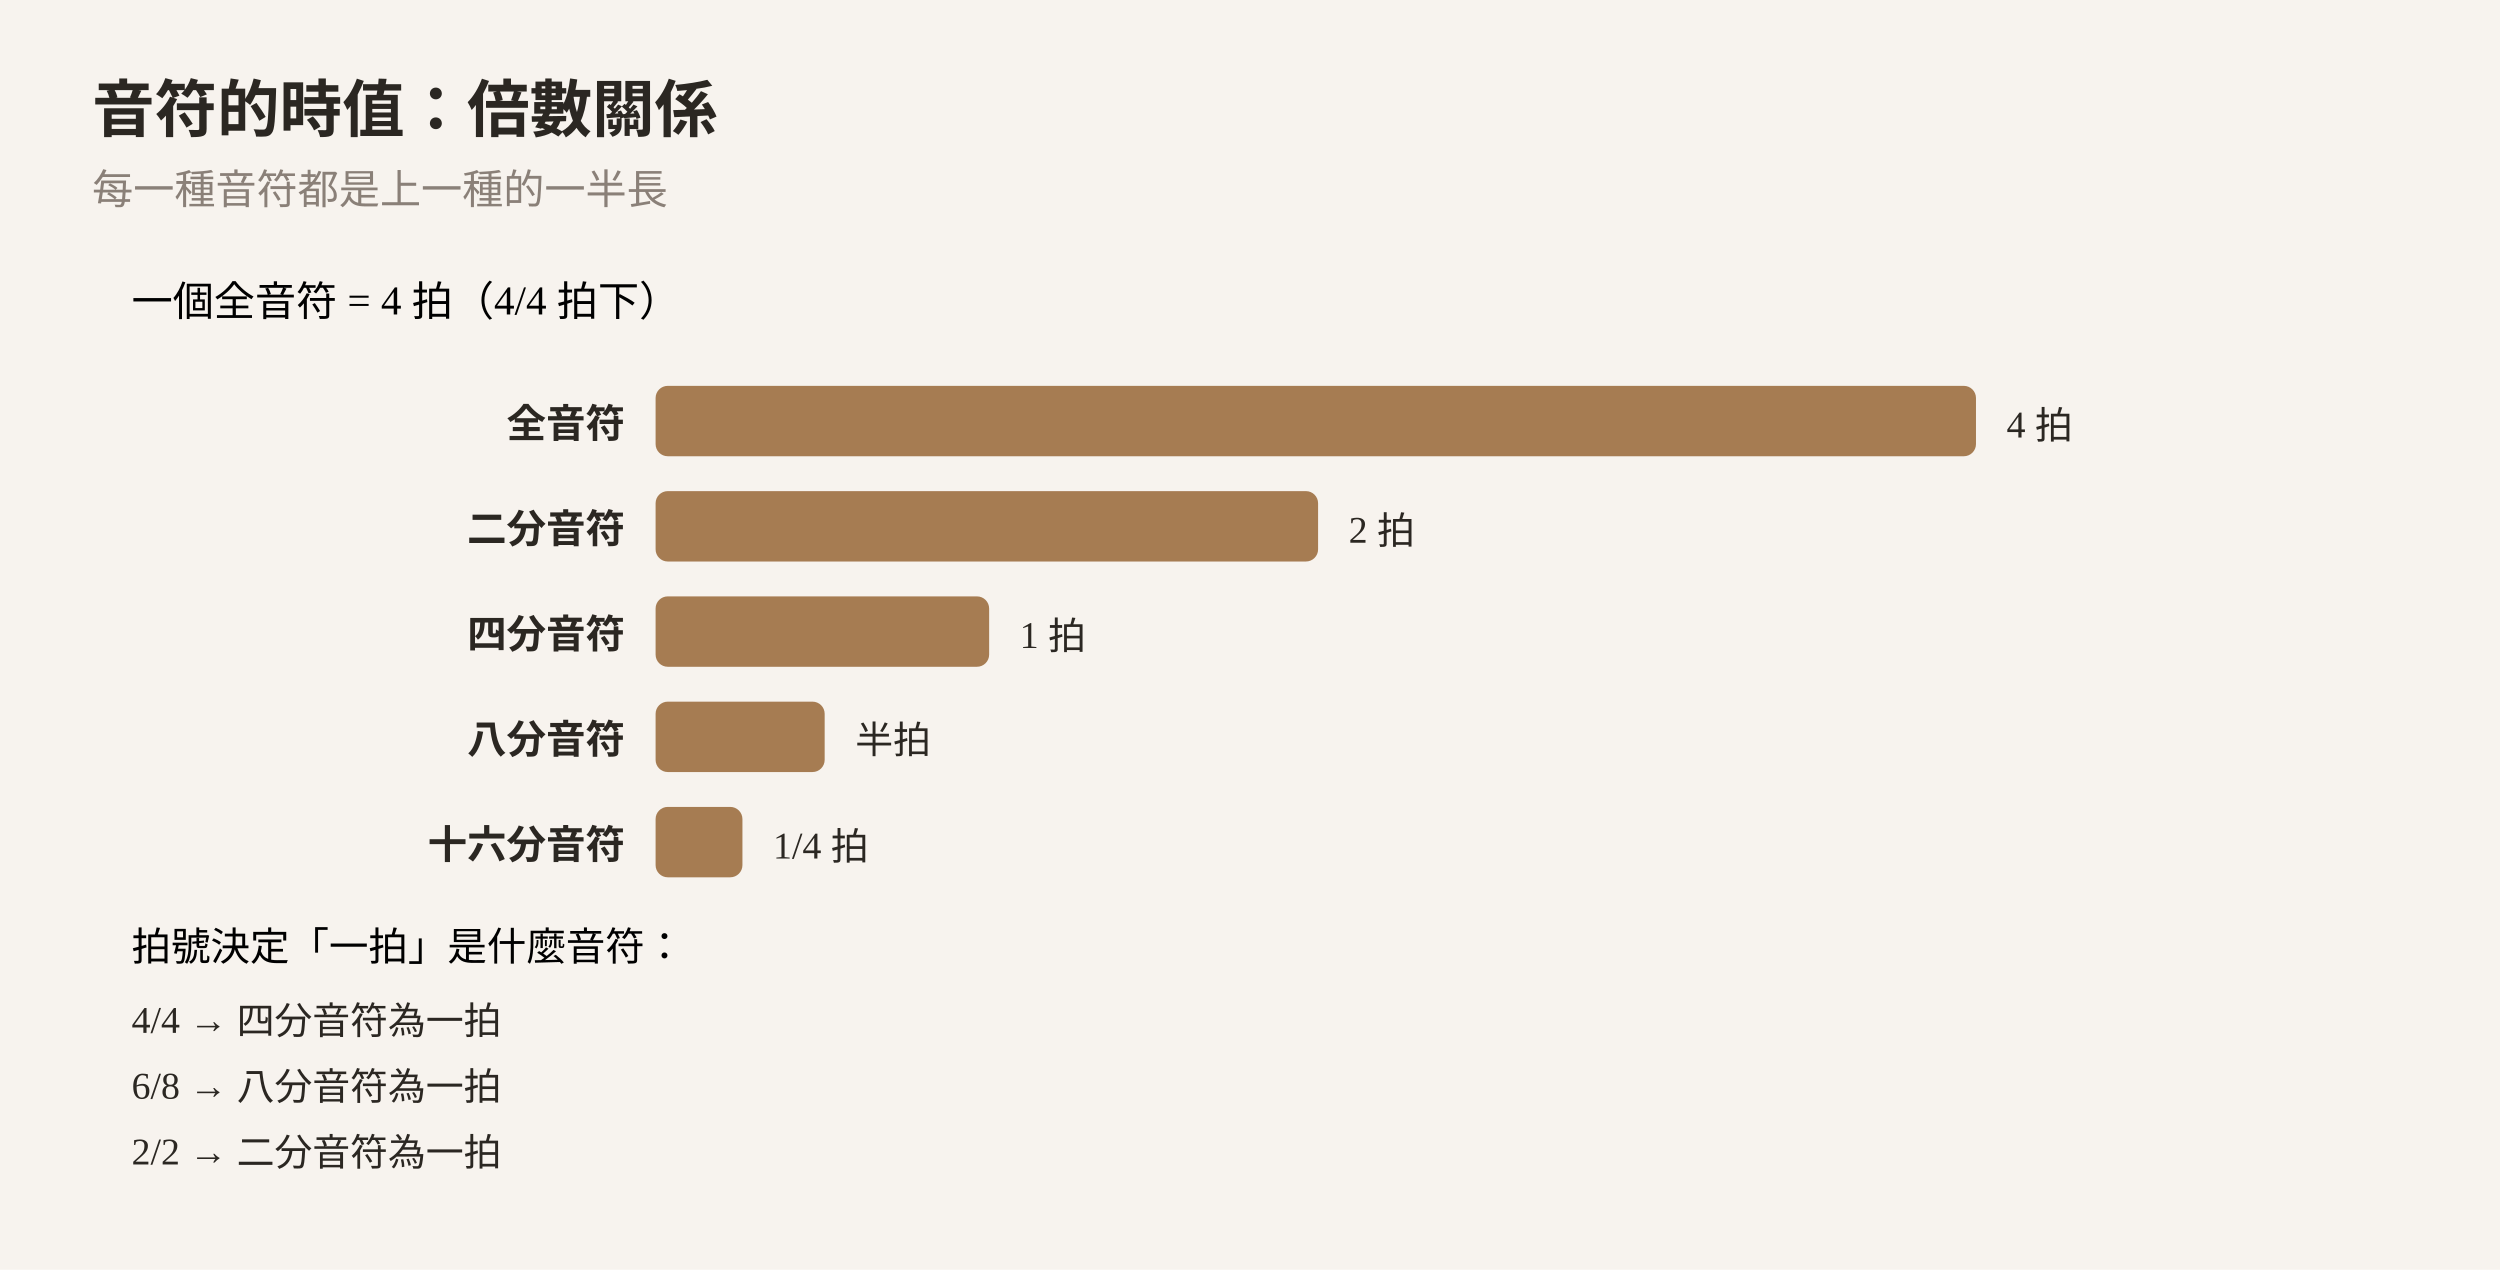
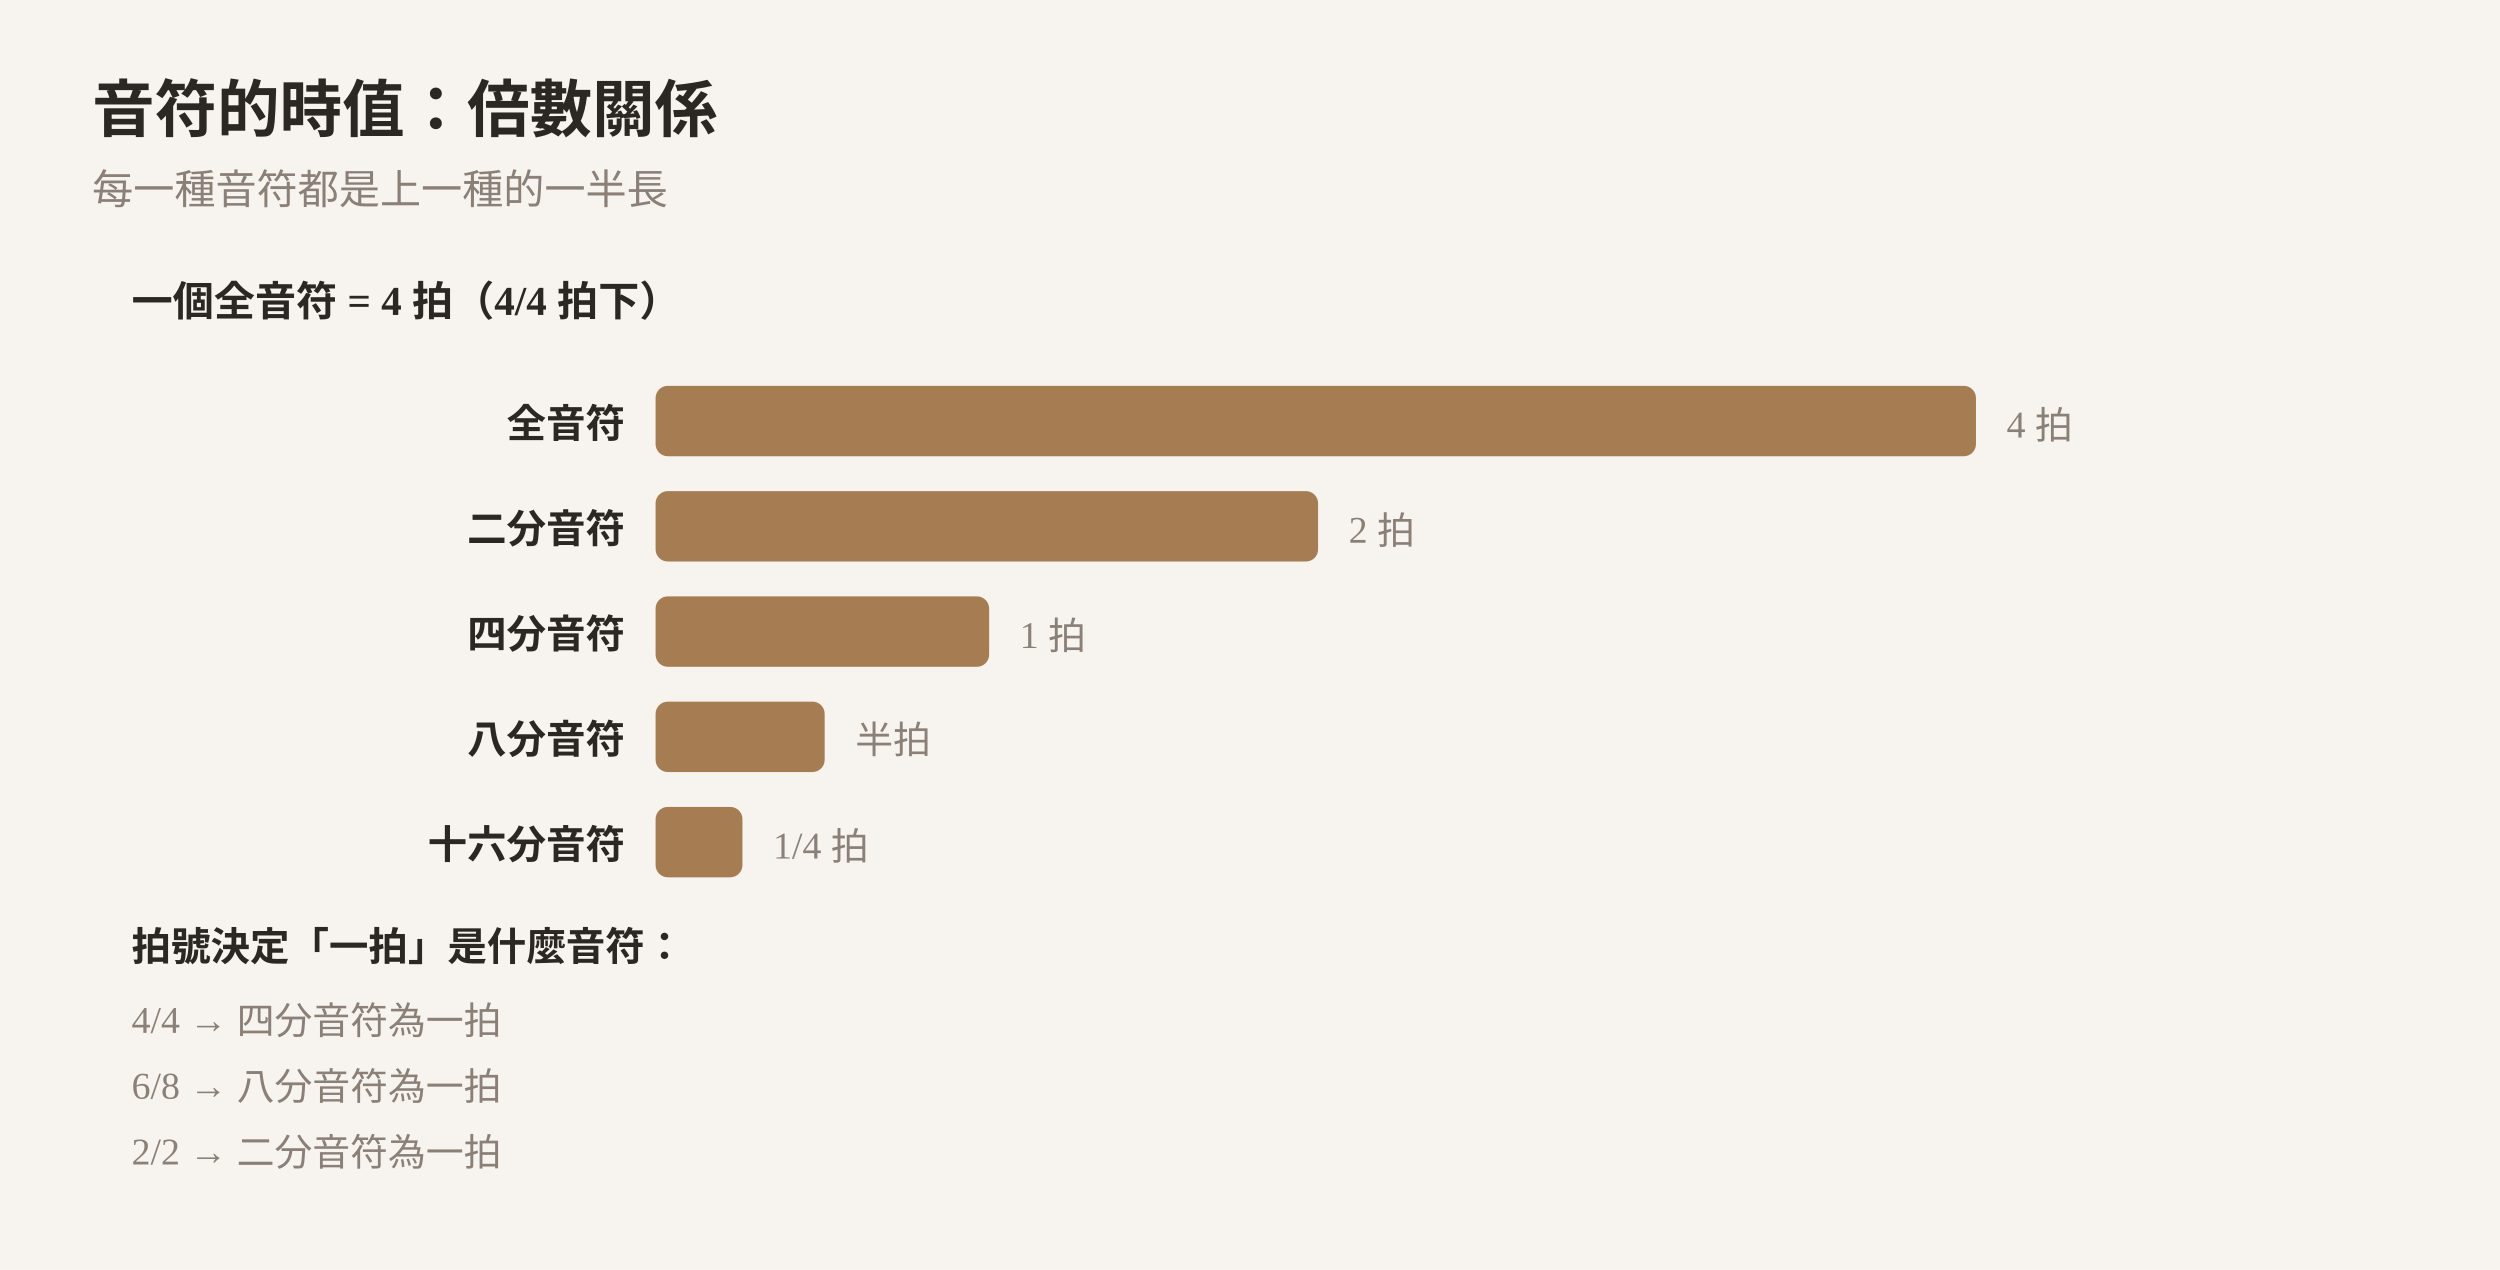
<svg xmlns="http://www.w3.org/2000/svg" viewBox="0 0 760 386" width="100%" role="img" aria-label="音符的時值：倍數關係">
  <rect width="760" height="386" fill="#f7f3ee" />
  <text x="28.0" y="40.0" font-size="19" text-anchor="start" fill="#2b2722" font-weight="700">音符的時值：倍數關係</text>
  <text x="28.0" y="62.0" font-size="12.5" text-anchor="start" fill="#8a8078" font-weight="400">每一種音符都是上一種的一半長</text>
-   <text x="40.0" y="96.0" font-size="12.5" text-anchor="#2b2722" fill="700" font-weight="400">一個全音符 = 4 拍（4/4 拍下）</text>
+   <text x="40.0" y="96.0" font-size="12.5" text-anchor="start" fill="#2b2722" font-weight="700">一個全音符 = 4 拍（4/4 拍下）</text>
  <rect x="200.0" y="118.0" width="400.0" height="20.0" rx="3" fill="#A67C52" stroke="#A67C52" stroke-width="1.4" />
  <text x="190.0" y="133.0" font-size="12" text-anchor="end" fill="#2b2722" font-weight="700">全音符</text>
-   <text x="610.0" y="133.0" font-size="11.5" text-anchor="#8a8078" fill="#2b2722" font-weight="400">4 拍</text>
+   <text x="610.0" y="133.0" font-size="11.5" text-anchor="start" fill="#8a8078" font-weight="#2b2722">4 拍</text>
  <rect x="200.0" y="150.0" width="200.0" height="20.0" rx="3" fill="#A67C52" stroke="#A67C52" stroke-width="1.4" />
  <text x="190.0" y="165.0" font-size="12" text-anchor="end" fill="#2b2722" font-weight="700">二分音符</text>
-   <text x="410.0" y="165.0" font-size="11.5" text-anchor="#8a8078" fill="#2b2722" font-weight="400">2 拍</text>
+   <text x="410.0" y="165.0" font-size="11.5" text-anchor="start" fill="#8a8078" font-weight="#2b2722">2 拍</text>
  <rect x="200.0" y="182.0" width="100.0" height="20.0" rx="3" fill="#A67C52" stroke="#A67C52" stroke-width="1.4" />
  <text x="190.0" y="197.0" font-size="12" text-anchor="end" fill="#2b2722" font-weight="700">四分音符</text>
-   <text x="310.0" y="197.0" font-size="11.5" text-anchor="#8a8078" fill="#2b2722" font-weight="400">1 拍</text>
+   <text x="310.0" y="197.0" font-size="11.5" text-anchor="start" fill="#8a8078" font-weight="#2b2722">1 拍</text>
  <rect x="200.0" y="214.0" width="50.0" height="20.0" rx="3" fill="#A67C52" stroke="#A67C52" stroke-width="1.4" />
  <text x="190.0" y="229.0" font-size="12" text-anchor="end" fill="#2b2722" font-weight="700">八分音符</text>
-   <text x="260.0" y="229.0" font-size="11.5" text-anchor="#8a8078" fill="#2b2722" font-weight="400">半拍</text>
+   <text x="260.0" y="229.0" font-size="11.5" text-anchor="start" fill="#8a8078" font-weight="#2b2722">半拍</text>
  <rect x="200.0" y="246.0" width="25.0" height="20.0" rx="3" fill="#A67C52" stroke="#A67C52" stroke-width="1.4" />
  <text x="190.0" y="261.0" font-size="12" text-anchor="end" fill="#2b2722" font-weight="700">十六分音符</text>
-   <text x="235.0" y="261.0" font-size="11.5" text-anchor="#8a8078" fill="#2b2722" font-weight="400">1/4 拍</text>
-   <text x="40.0" y="292.0" font-size="12" text-anchor="#2b2722" fill="700" font-weight="400">拍號決定「一拍」是什麼音符：</text>
-   <text x="40.0" y="314.0" font-size="11.5" text-anchor="#8a8078" fill="#2b2722" font-weight="400">4/4 → 四分音符為一拍</text>
-   <text x="40.0" y="334.0" font-size="11.5" text-anchor="#8a8078" fill="#2b2722" font-weight="400">6/8 → 八分音符為一拍</text>
-   <text x="40.0" y="354.0" font-size="11.5" text-anchor="#8a8078" fill="#2b2722" font-weight="400">2/2 → 二分音符為一拍</text>
+   <text x="235.0" y="261.0" font-size="11.5" text-anchor="start" fill="#8a8078" font-weight="#2b2722">1/4 拍</text>
+   <text x="40.0" y="292.0" font-size="12" text-anchor="start" fill="#2b2722" font-weight="700">拍號決定「一拍」是什麼音符：</text>
+   <text x="40.0" y="314.0" font-size="11.5" text-anchor="start" fill="#8a8078" font-weight="#2b2722">4/4 → 四分音符為一拍</text>
+   <text x="40.0" y="334.0" font-size="11.5" text-anchor="start" fill="#8a8078" font-weight="#2b2722">6/8 → 八分音符為一拍</text>
+   <text x="40.0" y="354.0" font-size="11.5" text-anchor="start" fill="#8a8078" font-weight="#2b2722">2/2 → 二分音符為一拍</text>
</svg>
